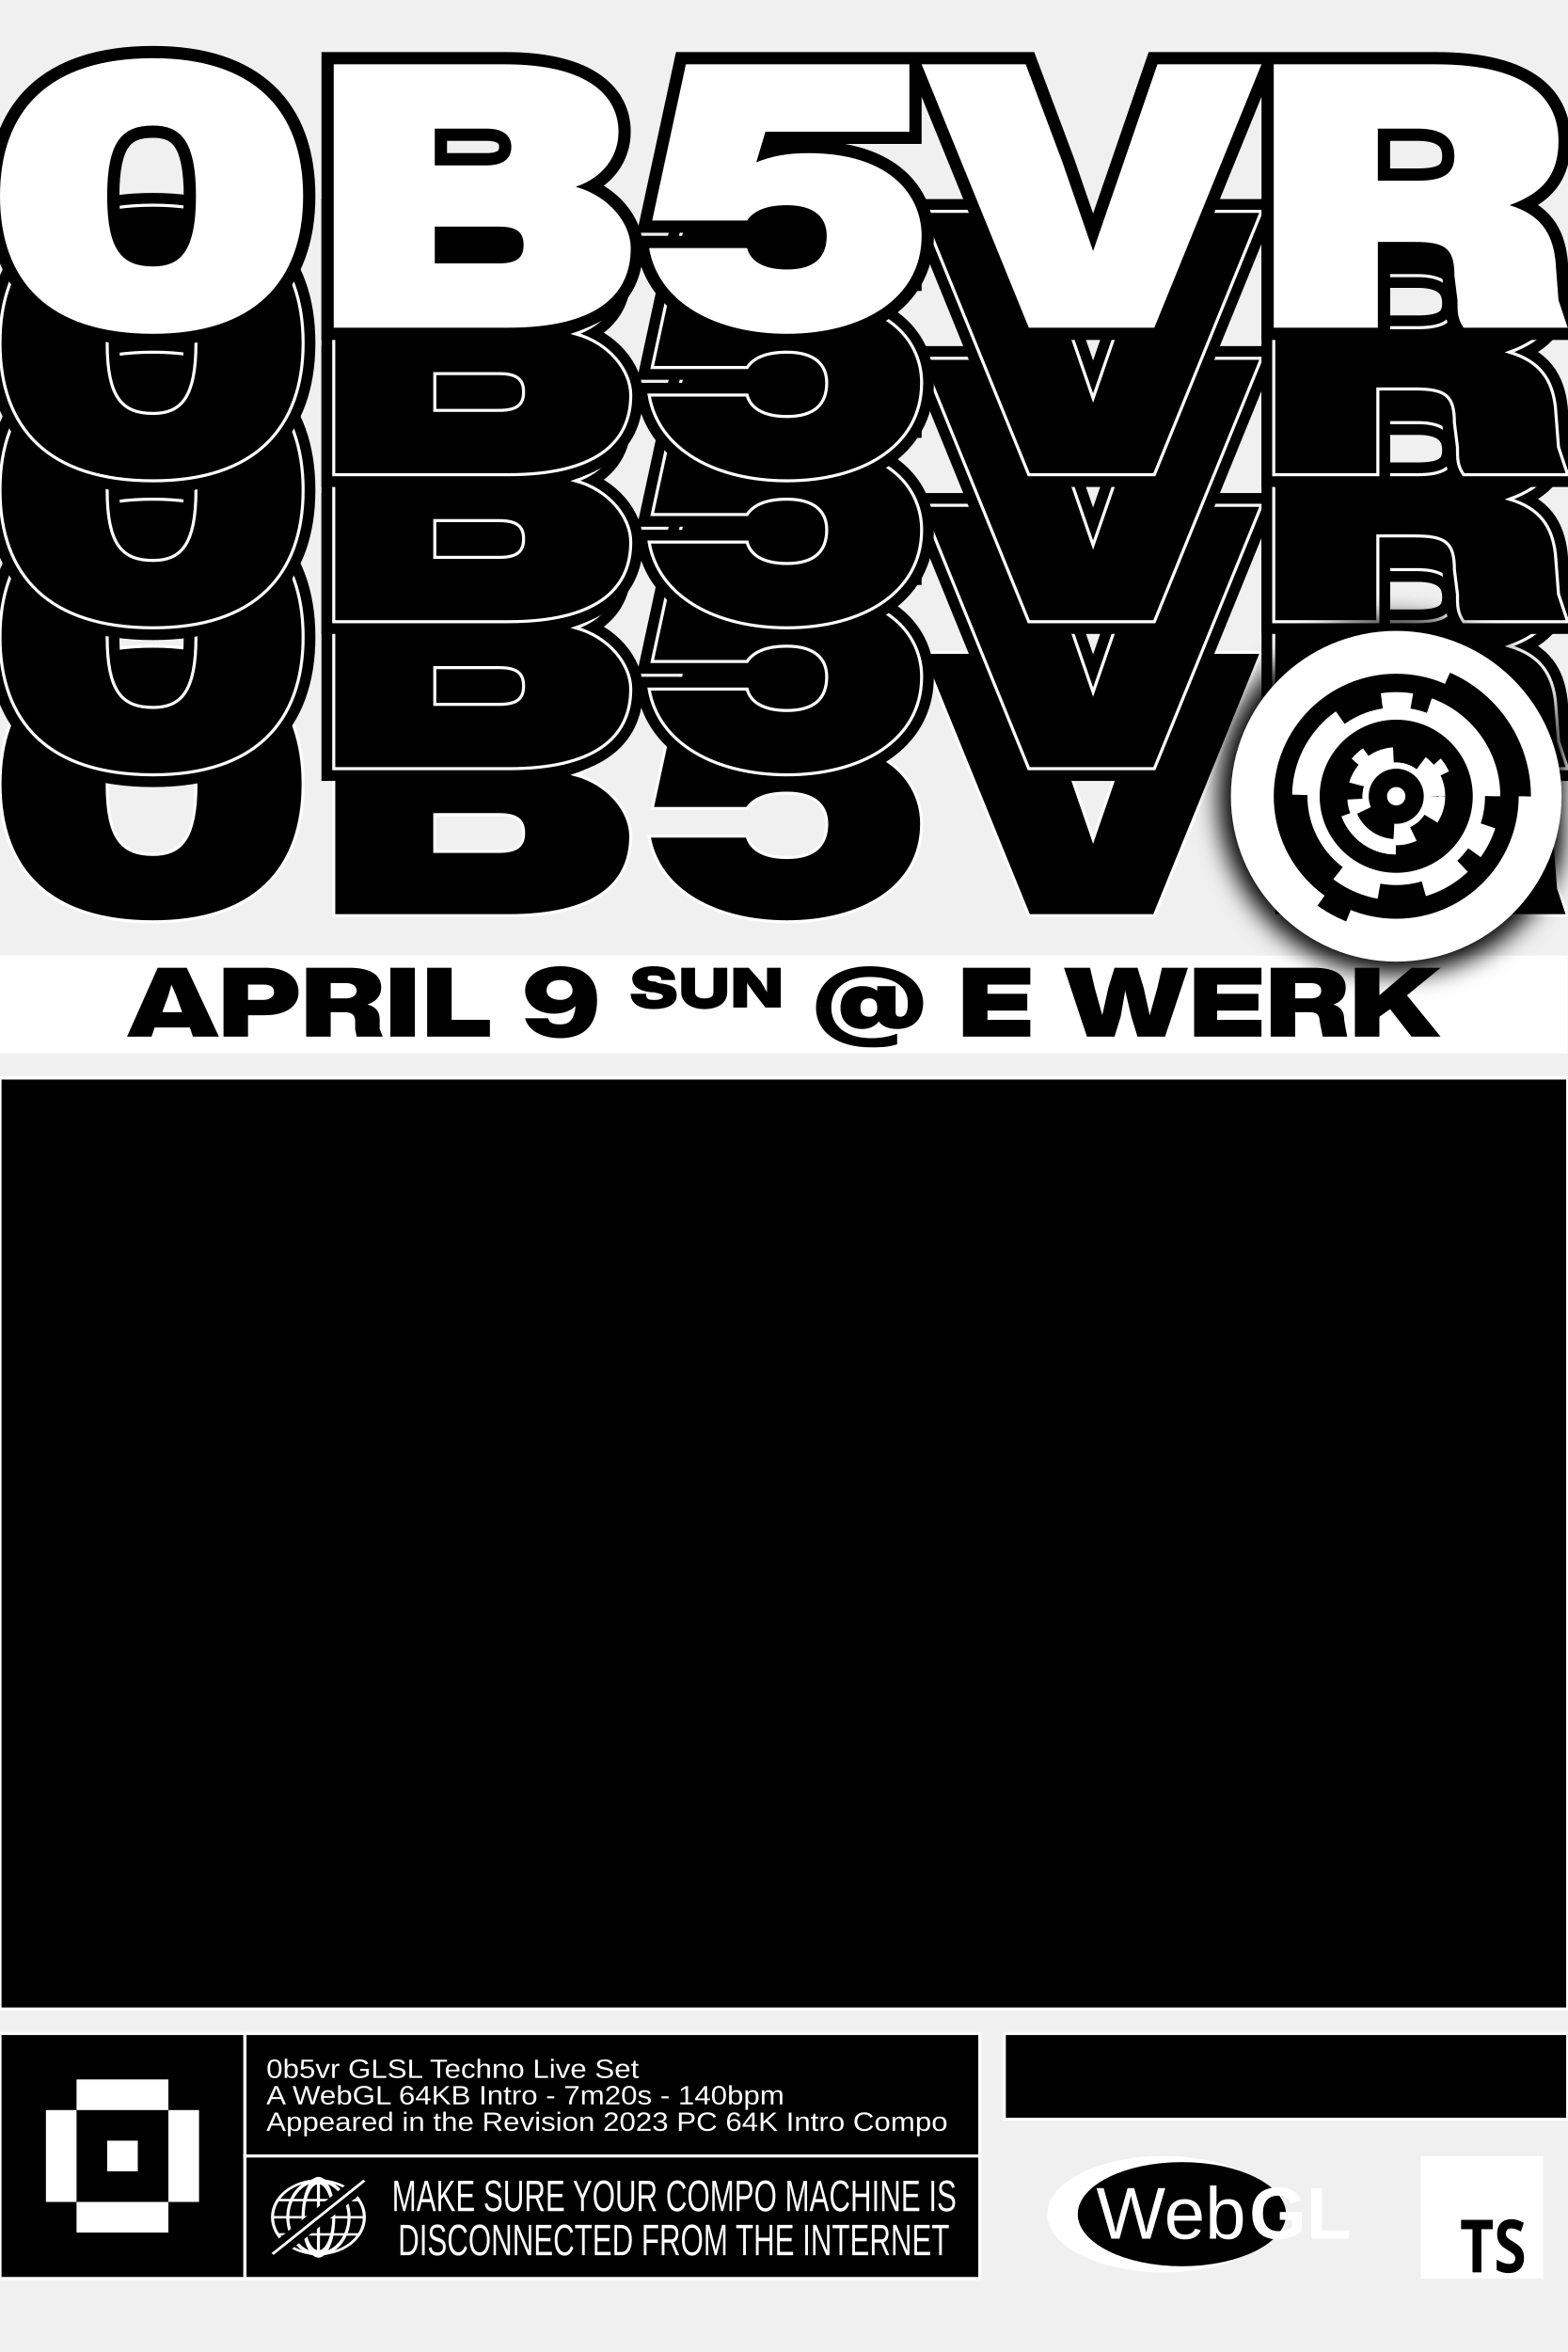
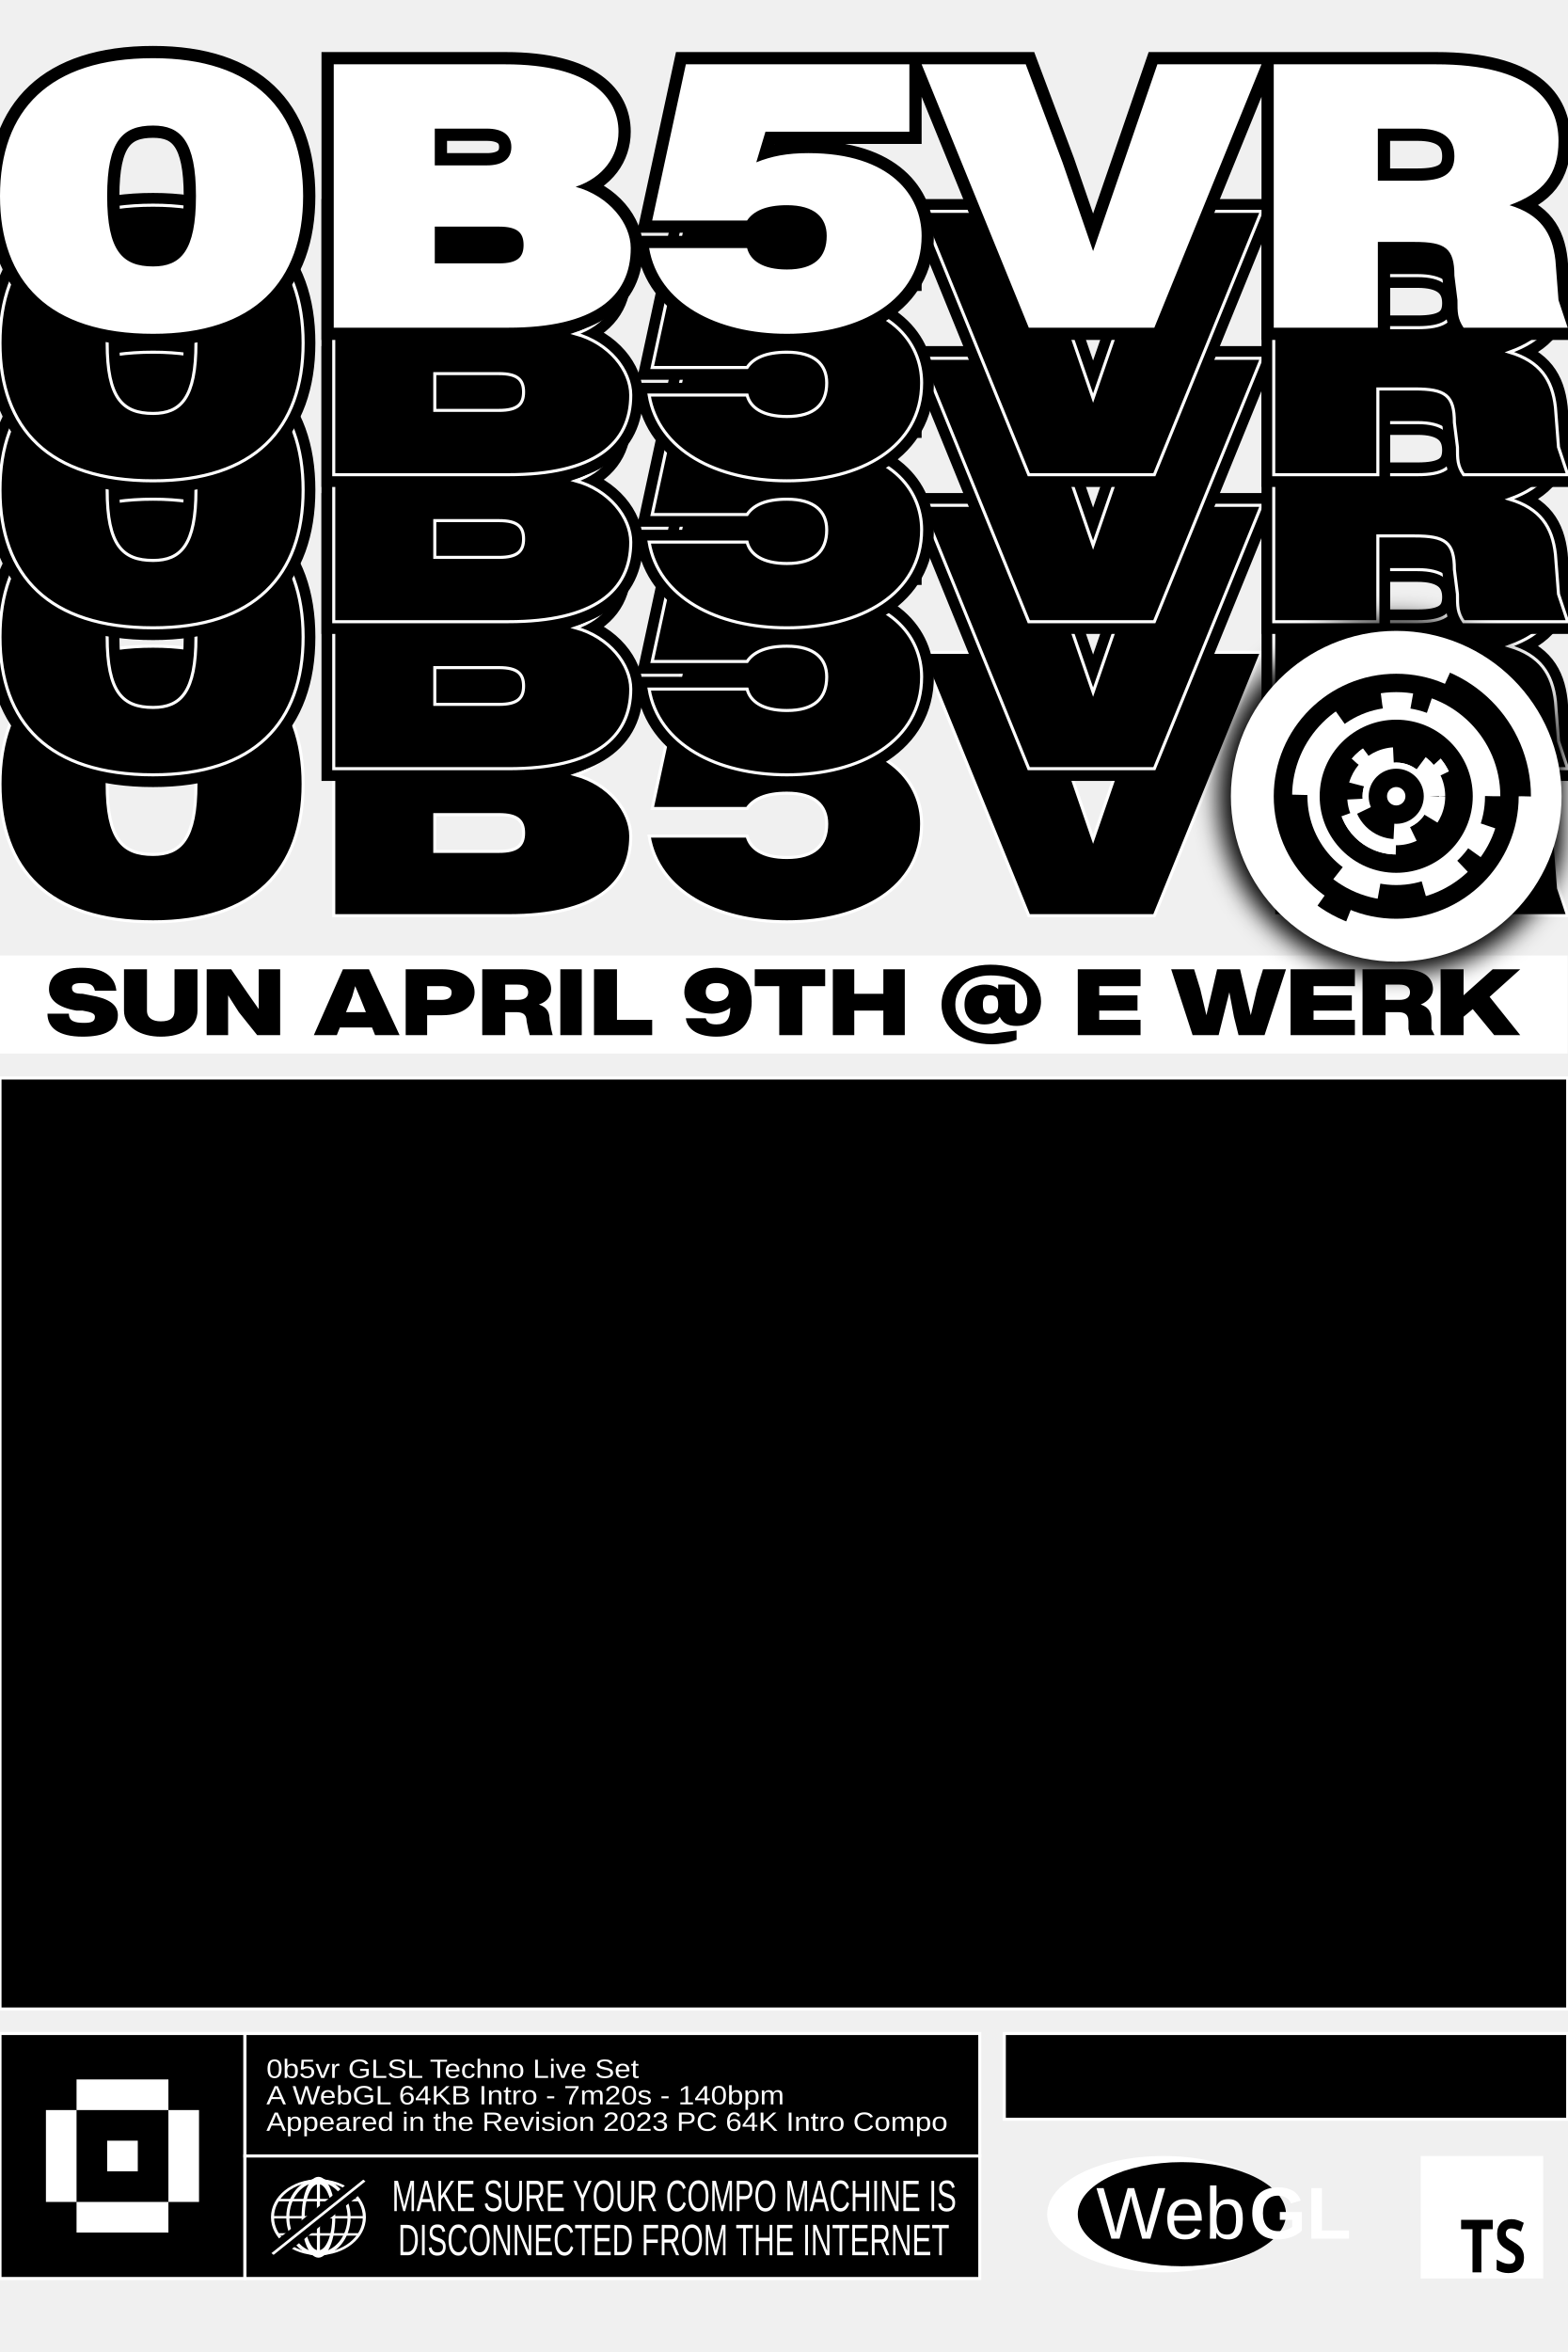
<svg xmlns="http://www.w3.org/2000/svg" viewBox="0 0 512 768" fill="#fff" font-size="24" font-family="Arial">
  <filter id="f">
    <feGaussianBlur stdDeviation="4" />
  </filter>
  <g transform="translate(0 192)" id="4">
    <path d="M50 109C16 109 0 92 0 64s16-45 50-45c33 0 49 17 49 45s-16 45-49 45Zm0-22c9 0 14-5 14-23s-5-23-14-23c-10 0-15 5-15 23s5 23 15 23Zm138-26c11 3 18 12 18 20 0 16-12 26-40 26h-57V21h56c28 0 37 11 37 22 0 8-5 15-14 18Zm-25 25c6 0 8-2 8-6s-2-6-8-6h-21v12h21Zm-4-44h-17v12h17c5 0 8-2 8-6s-3-6-8-6Zm105 8c27 0 37 14 37 27 0 21-20 32-44 32-23 0-42-10-45-28h32c1 4 5 7 13 7 9 0 13-4 13-11 0-6-4-10-13-10-7 0-11 2-13 5h-31l11-51h73v22h-47l-3 10c5-2 10-3 17-3Zm114-29h34l-35 86h-41l-35-86h34l12 32 10 29 10-29 11-32Zm131 77 3 9h-34c-2-3-2-5-2-9l-1-8c0-9-3-11-13-11h-12v28h-34V21h53c31 0 40 12 40 25 0 11-5 17-16 21 10 3 14 9 15 18l1 13Zm-46-39c8 0 12-2 12-8s-4-9-12-9h-13v17h13Z" fill="#000" stroke="#fff" />
  </g>
  <g transform="translate(0 144)" id="3">
    <path d="M50 109C16 109 0 92 0 64s16-45 50-45c33 0 49 17 49 45s-16 45-49 45Zm0-22c9 0 14-5 14-23s-5-23-14-23c-10 0-15 5-15 23s5 23 15 23Zm138-26c11 3 18 12 18 20 0 16-12 26-40 26h-57V21h56c28 0 37 11 37 22 0 8-5 15-14 18Zm-25 25c6 0 8-2 8-6s-2-6-8-6h-21v12h21Zm-4-44h-17v12h17c5 0 8-2 8-6s-3-6-8-6Zm105 8c27 0 37 14 37 27 0 21-20 32-44 32-23 0-42-10-45-28h32c1 4 5 7 13 7 9 0 13-4 13-11 0-6-4-10-13-10-7 0-11 2-13 5h-31l11-51h73v22h-47l-3 10c5-2 10-3 17-3Zm114-29h34l-35 86h-41l-35-86h34l12 32 10 29 10-29 11-32Zm131 77 3 9h-34c-2-3-2-5-2-9l-1-8c0-9-3-11-13-11h-12v28h-34V21h53c31 0 40 12 40 25 0 11-5 17-16 21 10 3 14 9 15 18l1 13Zm-46-39c8 0 12-2 12-8s-4-9-12-9h-13v17h13Z" stroke-width="8" stroke="#000" />
    <path d="M50 109C16 109 0 92 0 64s16-45 50-45c33 0 49 17 49 45s-16 45-49 45Zm0-22c9 0 14-5 14-23s-5-23-14-23c-10 0-15 5-15 23s5 23 15 23Zm138-26c11 3 18 12 18 20 0 16-12 26-40 26h-57V21h56c28 0 37 11 37 22 0 8-5 15-14 18Zm-25 25c6 0 8-2 8-6s-2-6-8-6h-21v12h21Zm-4-44h-17v12h17c5 0 8-2 8-6s-3-6-8-6Zm105 8c27 0 37 14 37 27 0 21-20 32-44 32-23 0-42-10-45-28h32c1 4 5 7 13 7 9 0 13-4 13-11 0-6-4-10-13-10-7 0-11 2-13 5h-31l11-51h73v22h-47l-3 10c5-2 10-3 17-3Zm114-29h34l-35 86h-41l-35-86h34l12 32 10 29 10-29 11-32Zm131 77 3 9h-34c-2-3-2-5-2-9l-1-8c0-9-3-11-13-11h-12v28h-34V21h53c31 0 40 12 40 25 0 11-5 17-16 21 10 3 14 9 15 18l1 13Zm-46-39c8 0 12-2 12-8s-4-9-12-9h-13v17h13Z" fill="#000" stroke="#fff" />
  </g>
  <g transform="translate(0 96)" id="2">
    <path d="M50 109C16 109 0 92 0 64s16-45 50-45c33 0 49 17 49 45s-16 45-49 45Zm0-22c9 0 14-5 14-23s-5-23-14-23c-10 0-15 5-15 23s5 23 15 23Zm138-26c11 3 18 12 18 20 0 16-12 26-40 26h-57V21h56c28 0 37 11 37 22 0 8-5 15-14 18Zm-25 25c6 0 8-2 8-6s-2-6-8-6h-21v12h21Zm-4-44h-17v12h17c5 0 8-2 8-6s-3-6-8-6Zm105 8c27 0 37 14 37 27 0 21-20 32-44 32-23 0-42-10-45-28h32c1 4 5 7 13 7 9 0 13-4 13-11 0-6-4-10-13-10-7 0-11 2-13 5h-31l11-51h73v22h-47l-3 10c5-2 10-3 17-3Zm114-29h34l-35 86h-41l-35-86h34l12 32 10 29 10-29 11-32Zm131 77 3 9h-34c-2-3-2-5-2-9l-1-8c0-9-3-11-13-11h-12v28h-34V21h53c31 0 40 12 40 25 0 11-5 17-16 21 10 3 14 9 15 18l1 13Zm-46-39c8 0 12-2 12-8s-4-9-12-9h-13v17h13Z" stroke-width="8" stroke="#000" />
    <path d="M50 109C16 109 0 92 0 64s16-45 50-45c33 0 49 17 49 45s-16 45-49 45Zm0-22c9 0 14-5 14-23s-5-23-14-23c-10 0-15 5-15 23s5 23 15 23Zm138-26c11 3 18 12 18 20 0 16-12 26-40 26h-57V21h56c28 0 37 11 37 22 0 8-5 15-14 18Zm-25 25c6 0 8-2 8-6s-2-6-8-6h-21v12h21Zm-4-44h-17v12h17c5 0 8-2 8-6s-3-6-8-6Zm105 8c27 0 37 14 37 27 0 21-20 32-44 32-23 0-42-10-45-28h32c1 4 5 7 13 7 9 0 13-4 13-11 0-6-4-10-13-10-7 0-11 2-13 5h-31l11-51h73v22h-47l-3 10c5-2 10-3 17-3Zm114-29h34l-35 86h-41l-35-86h34l12 32 10 29 10-29 11-32Zm131 77 3 9h-34c-2-3-2-5-2-9l-1-8c0-9-3-11-13-11h-12v28h-34V21h53c31 0 40 12 40 25 0 11-5 17-16 21 10 3 14 9 15 18l1 13Zm-46-39c8 0 12-2 12-8s-4-9-12-9h-13v17h13Z" fill="#000" stroke="#fff" />
  </g>
  <g transform="translate(0 48)" id="1">
    <path d="M50 109C16 109 0 92 0 64s16-45 50-45c33 0 49 17 49 45s-16 45-49 45Zm0-22c9 0 14-5 14-23s-5-23-14-23c-10 0-15 5-15 23s5 23 15 23Zm138-26c11 3 18 12 18 20 0 16-12 26-40 26h-57V21h56c28 0 37 11 37 22 0 8-5 15-14 18Zm-25 25c6 0 8-2 8-6s-2-6-8-6h-21v12h21Zm-4-44h-17v12h17c5 0 8-2 8-6s-3-6-8-6Zm105 8c27 0 37 14 37 27 0 21-20 32-44 32-23 0-42-10-45-28h32c1 4 5 7 13 7 9 0 13-4 13-11 0-6-4-10-13-10-7 0-11 2-13 5h-31l11-51h73v22h-47l-3 10c5-2 10-3 17-3Zm114-29h34l-35 86h-41l-35-86h34l12 32 10 29 10-29 11-32Zm131 77 3 9h-34c-2-3-2-5-2-9l-1-8c0-9-3-11-13-11h-12v28h-34V21h53c31 0 40 12 40 25 0 11-5 17-16 21 10 3 14 9 15 18l1 13Zm-46-39c8 0 12-2 12-8s-4-9-12-9h-13v17h13Z" stroke-width="8" stroke="#000" />
    <path d="M50 109C16 109 0 92 0 64s16-45 50-45c33 0 49 17 49 45s-16 45-49 45Zm0-22c9 0 14-5 14-23s-5-23-14-23c-10 0-15 5-15 23s5 23 15 23Zm138-26c11 3 18 12 18 20 0 16-12 26-40 26h-57V21h56c28 0 37 11 37 22 0 8-5 15-14 18Zm-25 25c6 0 8-2 8-6s-2-6-8-6h-21v12h21Zm-4-44h-17v12h17c5 0 8-2 8-6s-3-6-8-6Zm105 8c27 0 37 14 37 27 0 21-20 32-44 32-23 0-42-10-45-28h32c1 4 5 7 13 7 9 0 13-4 13-11 0-6-4-10-13-10-7 0-11 2-13 5h-31l11-51h73v22h-47l-3 10c5-2 10-3 17-3Zm114-29h34l-35 86h-41l-35-86h34l12 32 10 29 10-29 11-32Zm131 77 3 9h-34c-2-3-2-5-2-9l-1-8c0-9-3-11-13-11h-12v28h-34V21h53c31 0 40 12 40 25 0 11-5 17-16 21 10 3 14 9 15 18l1 13Zm-46-39c8 0 12-2 12-8s-4-9-12-9h-13v17h13Z" fill="#000" stroke="#fff" />
  </g>
  <g id="0">
    <path d="M50 109C16 109 0 92 0 64s16-45 50-45c33 0 49 17 49 45s-16 45-49 45Zm0-22c9 0 14-5 14-23s-5-23-14-23c-10 0-15 5-15 23s5 23 15 23Zm138-26c11 3 18 12 18 20 0 16-12 26-40 26h-57V21h56c28 0 37 11 37 22 0 8-5 15-14 18Zm-25 25c6 0 8-2 8-6s-2-6-8-6h-21v12h21Zm-4-44h-17v12h17c5 0 8-2 8-6s-3-6-8-6Zm105 8c27 0 37 14 37 27 0 21-20 32-44 32-23 0-42-10-45-28h32c1 4 5 7 13 7 9 0 13-4 13-11 0-6-4-10-13-10-7 0-11 2-13 5h-31l11-51h73v22h-47l-3 10c5-2 10-3 17-3Zm114-29h34l-35 86h-41l-35-86h34l12 32 10 29 10-29 11-32Zm131 77 3 9h-34c-2-3-2-5-2-9l-1-8c0-9-3-11-13-11h-12v28h-34V21h53c31 0 40 12 40 25 0 11-5 17-16 21 10 3 14 9 15 18l1 13Zm-46-39c8 0 12-2 12-8s-4-9-12-9h-13v17h13Z" stroke-width="8" stroke="#000" />
    <path d="M50 109C16 109 0 92 0 64s16-45 50-45c33 0 49 17 49 45s-16 45-49 45Zm0-22c9 0 14-5 14-23s-5-23-14-23c-10 0-15 5-15 23s5 23 15 23Zm138-26c11 3 18 12 18 20 0 16-12 26-40 26h-57V21h56c28 0 37 11 37 22 0 8-5 15-14 18Zm-25 25c6 0 8-2 8-6s-2-6-8-6h-21v12h21Zm-4-44h-17v12h17c5 0 8-2 8-6s-3-6-8-6Zm105 8c27 0 37 14 37 27 0 21-20 32-44 32-23 0-42-10-45-28h32c1 4 5 7 13 7 9 0 13-4 13-11 0-6-4-10-13-10-7 0-11 2-13 5h-31l11-51h73v22h-47l-3 10c5-2 10-3 17-3Zm114-29h34l-35 86h-41l-35-86h34l12 32 10 29 10-29 11-32Zm131 77 3 9h-34c-2-3-2-5-2-9l-1-8c0-9-3-11-13-11h-12v28h-34V21h53c31 0 40 12 40 25 0 11-5 17-16 21 10 3 14 9 15 18l1 13Zm-46-39c8 0 12-2 12-8s-4-9-12-9h-13v17h13Z" />
  </g>
  <g transform="translate(0 312)">
    <rect width="512" height="32" id="5" />
-     <path d="m126 53-2-6h-23l-2 6H83l20-45h19l21 45h-17Zm-20-16h13l-4-11-3-7-2 7-4 11Zm67-29c14 0 22 6 22 16 0 9-8 15-22 15h-11v14h-16V8h27Zm-1 21c4 0 7-2 7-5 0-4-3-5-7-5h-10v10h10Zm76 19 2 5h-17l-1-5v-5c0-5-3-6-8-6h-8v16h-16V8h28c16 0 21 6 21 13 0 5-3 9-9 11 7 2 8 6 8 10v6Zm-32-20h10c4 0 7-2 7-5s-3-5-7-5h-10v10Zm39 25V8h16v45h-16Zm40-11h25v11h-41V8h16v34Zm85-32c7 4 10 10 10 19 0 16-8 25-24 25-12 0-21-5-23-13h15c1 3 3 4 8 4 6 0 9-3 10-12-3 3-8 5-14 5-13 0-19-8-19-15 0-10 10-16 23-16 5 0 10 1 14 3Zm-14 19c5 0 8-3 8-6 0-4-3-7-8-7-6 0-9 3-9 7 0 3 3 6 9 6ZM568 7c21 0 35 10 35 24 0 10-6 17-17 17-6 0-10-2-12-5-2 3-6 5-11 5-7 0-14-4-14-14s7-14 14-14c5 0 7 1 10 3v-3h12v17c0 2 1 3 3 3 4 0 5-4 5-9 0-10-8-17-25-17-16 0-25 8-25 20 0 13 11 20 26 20 6 0 12-1 17-3v7c-6 2-12 2-17 2-22 0-36-10-36-26 0-15 13-27 35-27Zm0 33c3 0 5-2 5-6s-2-6-5-6c-4 0-6 2-6 6s2 6 6 6Zm105-21h-28v6h26v11h-26v6h28v11h-44V8h44v11Zm86-11h17l-15 45h-18l-4-13-4-17-3 17-4 13h-18L695 8h17l3 13 5 18 4-18 4-13h15l4 13 4 18 5-18 3-13Zm65 11h-29v6h27v11h-27v6h29v11h-44V8h44v11Zm55 29 1 5h-16l-1-5-1-5c0-5-3-6-7-6h-9v16h-16V8h28c16 0 21 6 21 13 0 5-2 9-8 11 6 2 7 6 7 10l1 6Zm-33-20h10c5 0 7-2 7-5s-2-5-7-5h-10v10Zm95-20-22 18 22 27h-19l-14-18-7 5v13h-16V8h16v18l21-18h19ZM427 35c-10 0-15-4-15-10h10c0 4 2 4 6 4 3 0 5-1 5-2 0-2-2-2-6-3h-2c-8-1-12-4-12-9 0-4 4-8 14-8 9 0 14 3 14 9h-9c0-2-1-3-5-3-3 0-4 0-4 2 0 1 1 2 5 2l2 1c9 1 12 3 12 8 0 6-6 9-15 9Zm33 0c-8 0-15-4-15-11V8h9v16c0 3 3 4 6 4 4 0 6-1 6-4V8h9v16c0 7-6 11-15 11Zm41-27h9v26h-10l-7-9-5-7v16h-9V8h10l8 9 4 7V8Z" fill="#000" id="6" transform="scale(.5.5)" />
+     <path d="M54 53c-16 0-23-6-23-15h14c0 5 4 6 10 6 5 0 7-1 7-4 0-2-2-3-8-4h-4c-12-2-18-7-18-14 0-8 6-14 21-14 14 0 22 5 23 15H62c-1-4-3-5-9-5-4 0-6 1-6 3 0 3 2 4 7 4l5 1c12 2 18 6 18 13 0 10-9 14-23 14Zm51 0c-13 0-24-6-24-17V9h15v27c0 5 4 7 9 7 6 0 9-2 9-7V9h15v27c0 11-10 17-24 17Zm64-44h14v43h-15l-12-15-7-11v26h-14V9h16l11 16 7 10V9Zm76 43-2-5h-21l-2 5h-15l19-43h17l20 43h-16Zm-19-15h13l-4-10-3-7-2 7-4 10Zm63-28c13 0 21 6 21 15s-8 15-21 15h-10v13h-14V9h24Zm-1 20c4 0 7-1 7-5 0-3-3-4-7-4h-9v9h9Zm72 19 1 4h-15l-1-4-1-5c0-5-3-6-7-6h-7v15h-15V9h26c14 0 19 6 19 13 0 4-2 8-8 10 6 2 7 6 7 10l1 6Zm-30-19h8c5 0 7-2 7-5s-2-5-7-5h-8v10Zm36 23V9h14v43h-14Zm37-10h23v10h-38V9h15v33Zm79-30c6 3 9 9 9 18 0 15-8 23-23 23-11 0-19-4-20-12h13c1 3 3 4 7 4 6 0 9-3 9-11-2 2-7 4-12 4-12 0-18-7-18-14 0-10 9-16 21-16 5 0 10 2 14 4Zm-14 18c5 0 8-3 8-6 0-4-3-6-8-6s-7 2-7 6c0 3 2 6 7 6Zm71-21v11h-15v32h-15V20h-16V9h46Zm38 0h14v43h-14V36h-19v16h-14V9h14v16h19V9Zm70-3c20 0 33 10 33 24 0 9-6 16-16 16-6 0-9-2-11-6-2 4-6 5-10 5-7 0-13-4-13-13s6-13 13-13c4 0 7 1 9 3v-3h11v16c0 2 1 3 3 3 3 0 5-4 5-8 0-10-8-17-24-17-14 0-23 8-23 19 0 12 10 19 24 19l16-2v6c-5 2-11 3-16 3-20 0-33-11-33-26 0-14 12-26 32-26Zm0 32c4 0 5-2 5-6s-1-6-5-6-5 2-5 6 1 6 5 6Zm98-18h-27v6h25v10h-25v6h27v10h-41V9h41v11Zm80-11h15l-14 43h-17l-3-12-3-16-4 16-3 12h-17L765 9h15l4 13 4 17 4-17 3-13h15l3 13 4 17 4-17 4-13Zm60 11h-27v6h25v10h-25v6h27v10h-42V9h42v11Zm50 28 2 4h-16l-1-4v-5c0-5-3-6-7-6h-8v15h-15V9h26c15 0 20 6 20 13 0 4-3 8-8 10 6 2 7 6 7 10v6Zm-30-19h9c5 0 7-2 7-5s-2-5-7-5h-9v10Zm88-20-20 18 20 25h-17l-14-17-6 5v12h-15V9h15v17l19-17h18Z" fill="#000" id="6" transform="scale(.5.5)" />
  </g>
  <g transform="translate(456 260)" stroke-width="6" id="7">
    <circle r="58" fill="#000" filter="url(#f)" />
    <circle r="54" fill="#fff" />
    <g id="8">
      <circle r="41" stroke="#000" stroke-dasharray="0 80 10 120 60" />
      <circle r="37" stroke="#000" />
      <circle r="32" stroke="#000" stroke-dasharray="10 10 6 15 15 15 30 30 15 10 6 60" />
      <circle r="22" stroke="#000" />
      <circle r="19" stroke="#000" stroke-dasharray="30 23 20 5 28 5 60" />
      <circle r="14" stroke="#000" stroke-dasharray="0 8 8 27 5 17 10 2000" />
      <circle r="11" stroke="#000" stroke-dasharray="0 18 12 2000" />
      <circle r="6" stroke="#000" />
    </g>
  </g>
  <g transform="translate(0 352)" id="9">
    <rect width="512" height="304" fill="#000" stroke="#fff" />
  </g>
  <g transform="translate(0 664)" id="11">
    <rect width="80" height="80" fill="#000" stroke="#fff" />
    <g transform="scale(5 5)" id="12">
      <rect x="7" y="7" width="2" height="2" />
      <rect x="3" y="5" width="2" height="6" />
      <rect x="11" y="5" width="2" height="6" />
      <rect x="5" y="3" width="6" height="2" />
      <rect x="5" y="11" width="6" height="2" />
    </g>
  </g>
  <g transform="translate(80 664)" id="13">
    <rect width="240" height="40" fill="#000" stroke="#fff" />
    <g transform="translate(7 14.5) scale(.4 .36)">
      <text id="14">0b5vr GLSL Techno Live Set</text>
      <text id="15" y="24">A WebGL 64KB Intro - 7m20s - 140bpm</text>
      <text id="16" y="48">Appeared in the Revision 2023 PC 64K Intro Compo</text>
    </g>
  </g>
  <g transform="translate(80 704)" id="17">
    <rect width="240" height="40" fill="#000" stroke="#fff" />
    <g transform="translate(24 20) scale(1 .8)" fill="#000" stroke="#fff" id="18">
      <circle r="15" />
      <circle r="10" transform="scale(1 1.5)" />
      <circle r="5" transform="scale(1 3)" />
      <line y1="-15" y2="15" />
      <line x1="-15" x2="15" />
      <line x1="-13" y1="-7" x2="13" y2="-7" />
      <line x1="-13" y1="7" x2="13" y2="7" />
      <g id="19">
        <line x1="15" y1="-15" x2="-15" y2="15" stroke-width="6" stroke="#000" />
        <line x1="15" y1="-15" x2="-15" y2="15" />
      </g>
    </g>
    <g transform="translate(48 18) scale(.4 .6)" id="18">
      <text id="20">MAKE SURE YOUR COMPO MACHINE IS</text>
      <text id="21" x="5" y="24">DISCONNECTED FROM THE INTERNET</text>
    </g>
  </g>
  <g transform="translate(328 664)" id="22">
    <rect width="184" height="28" fill="#000" stroke="#fff" />
  </g>
  <g transform="translate(380 723)" id="24">
    <g transform="scale(2 1)">
      <circle r="19" />
      <circle r="17" cx="3" fill="#000" />
    </g>
    <text x="-22" y="8">Web</text>
    <text x="28" y="8" font-weight="bold">GL</text>
  </g>
  <g transform="translate(464 704)" id="25">
    <rect width="40" height="40" />
    <text x="16" y="38" fill="#000" font-family="Verdana" font-weight="bold" transform="scale(.8 1)">TS</text>
  </g>
</svg>
